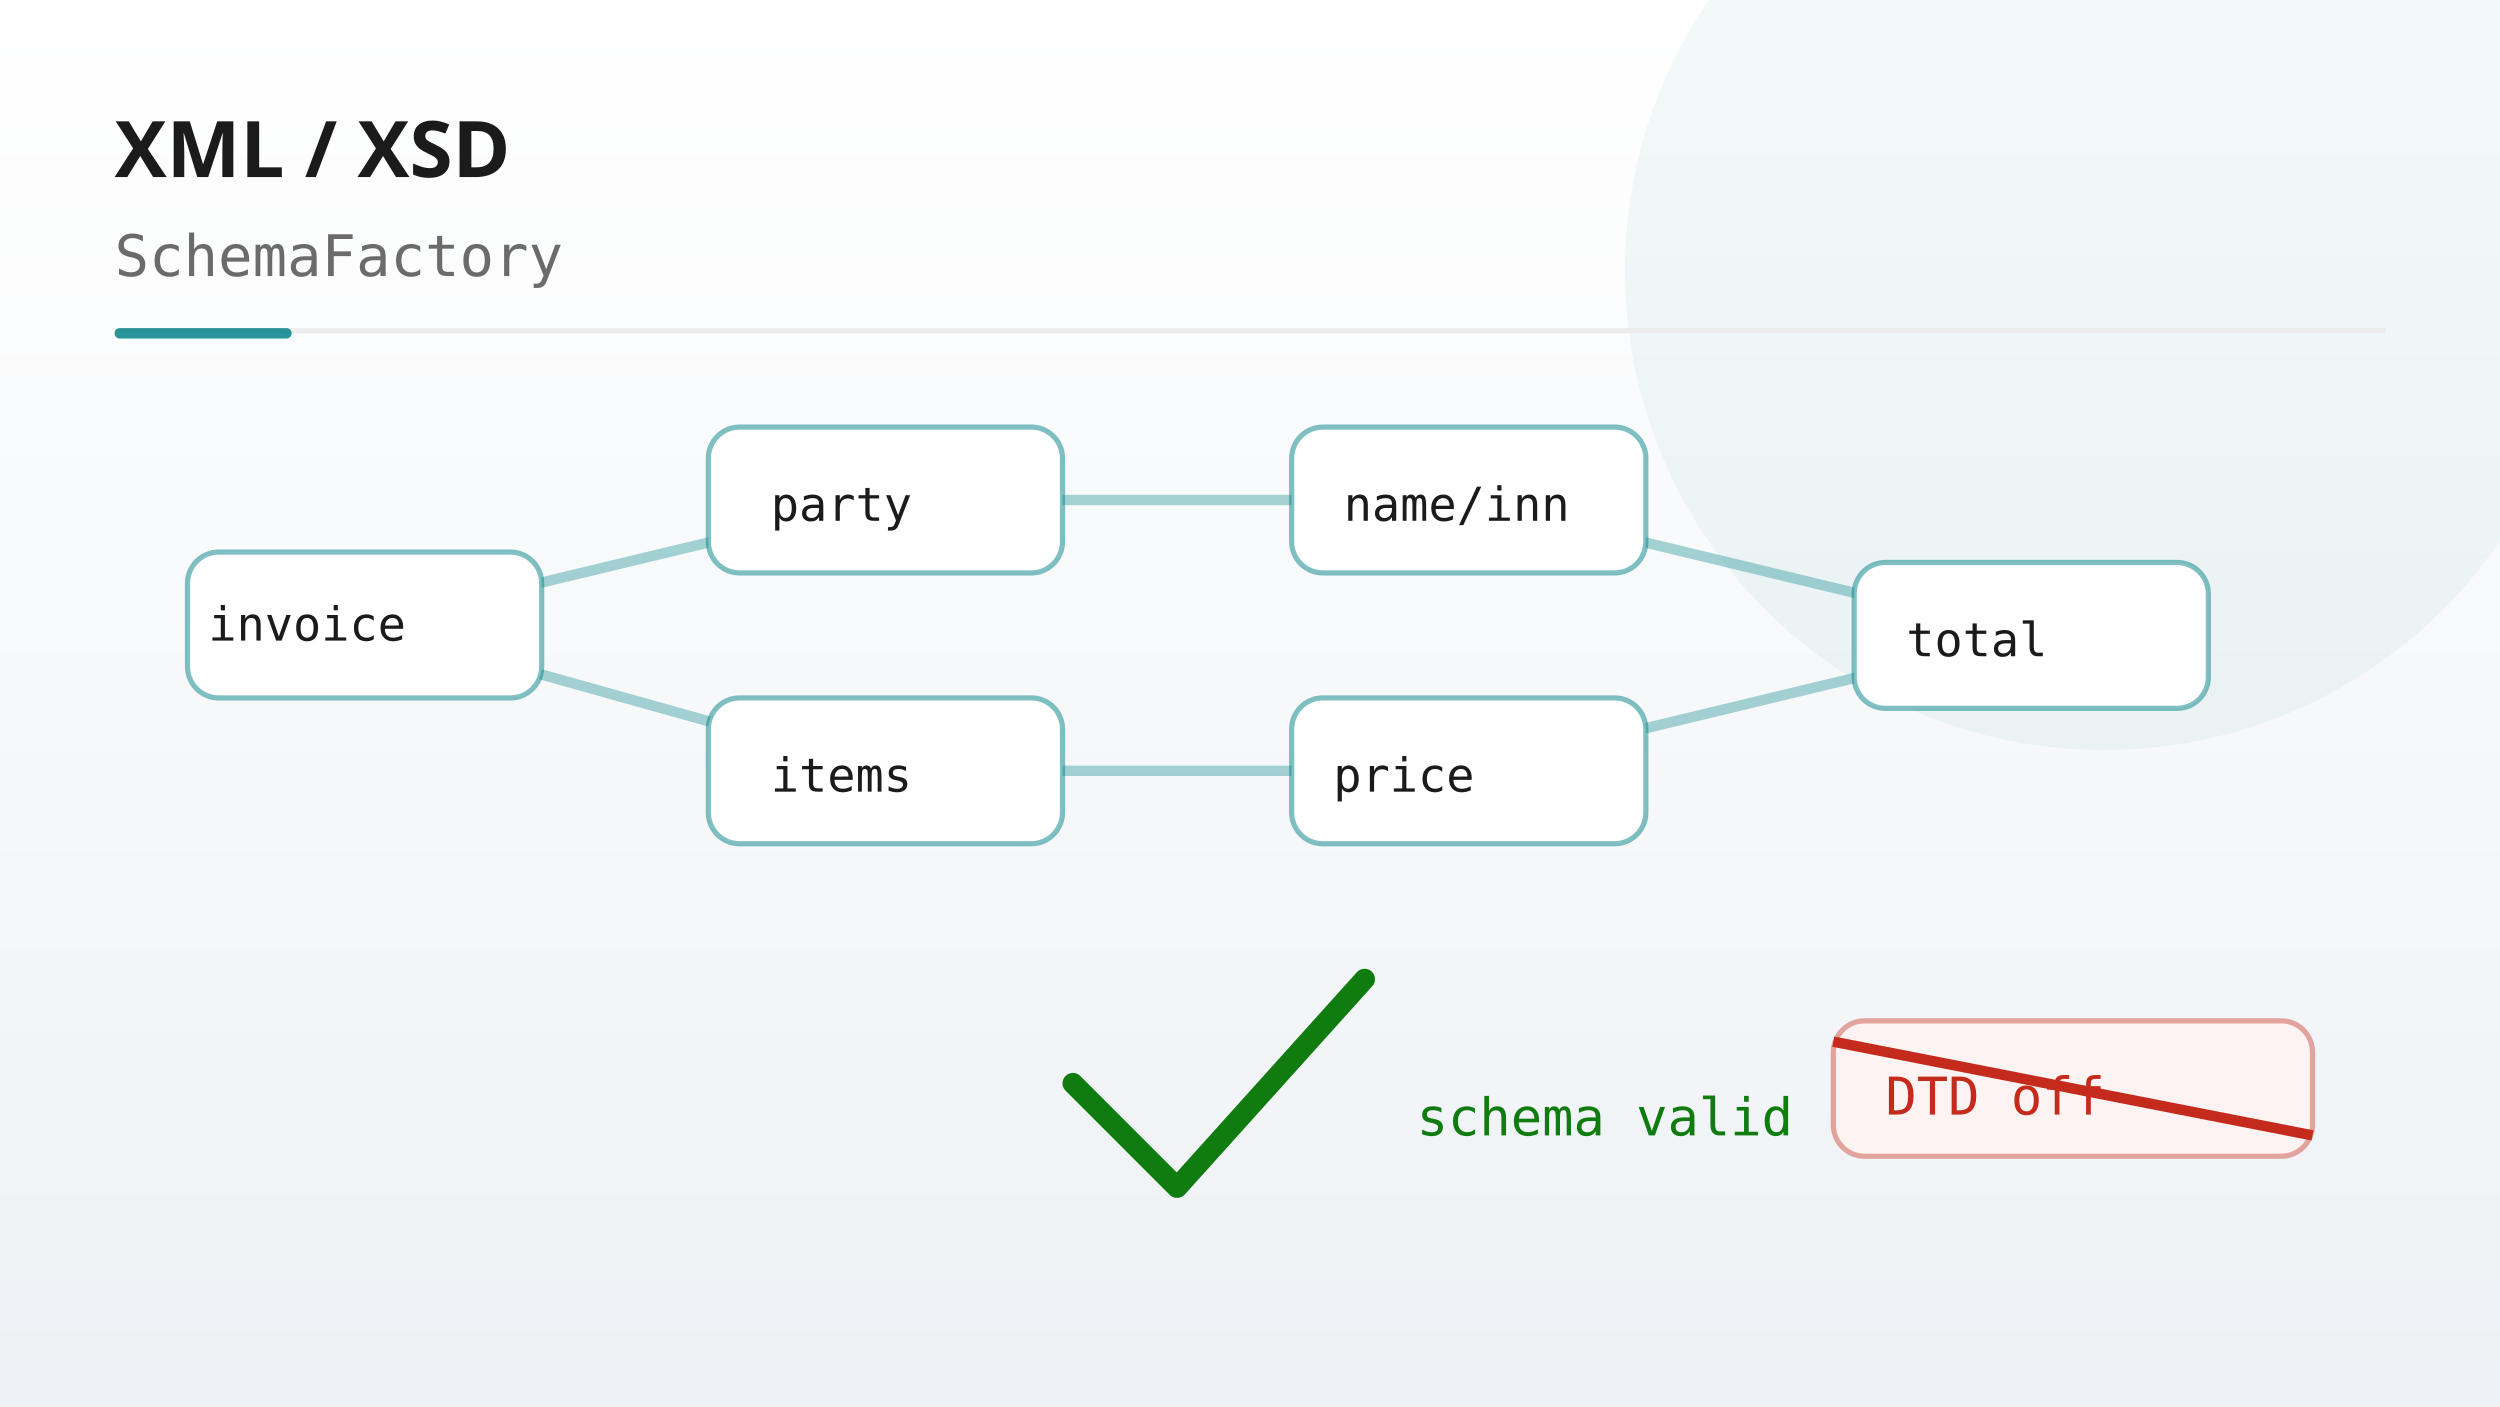
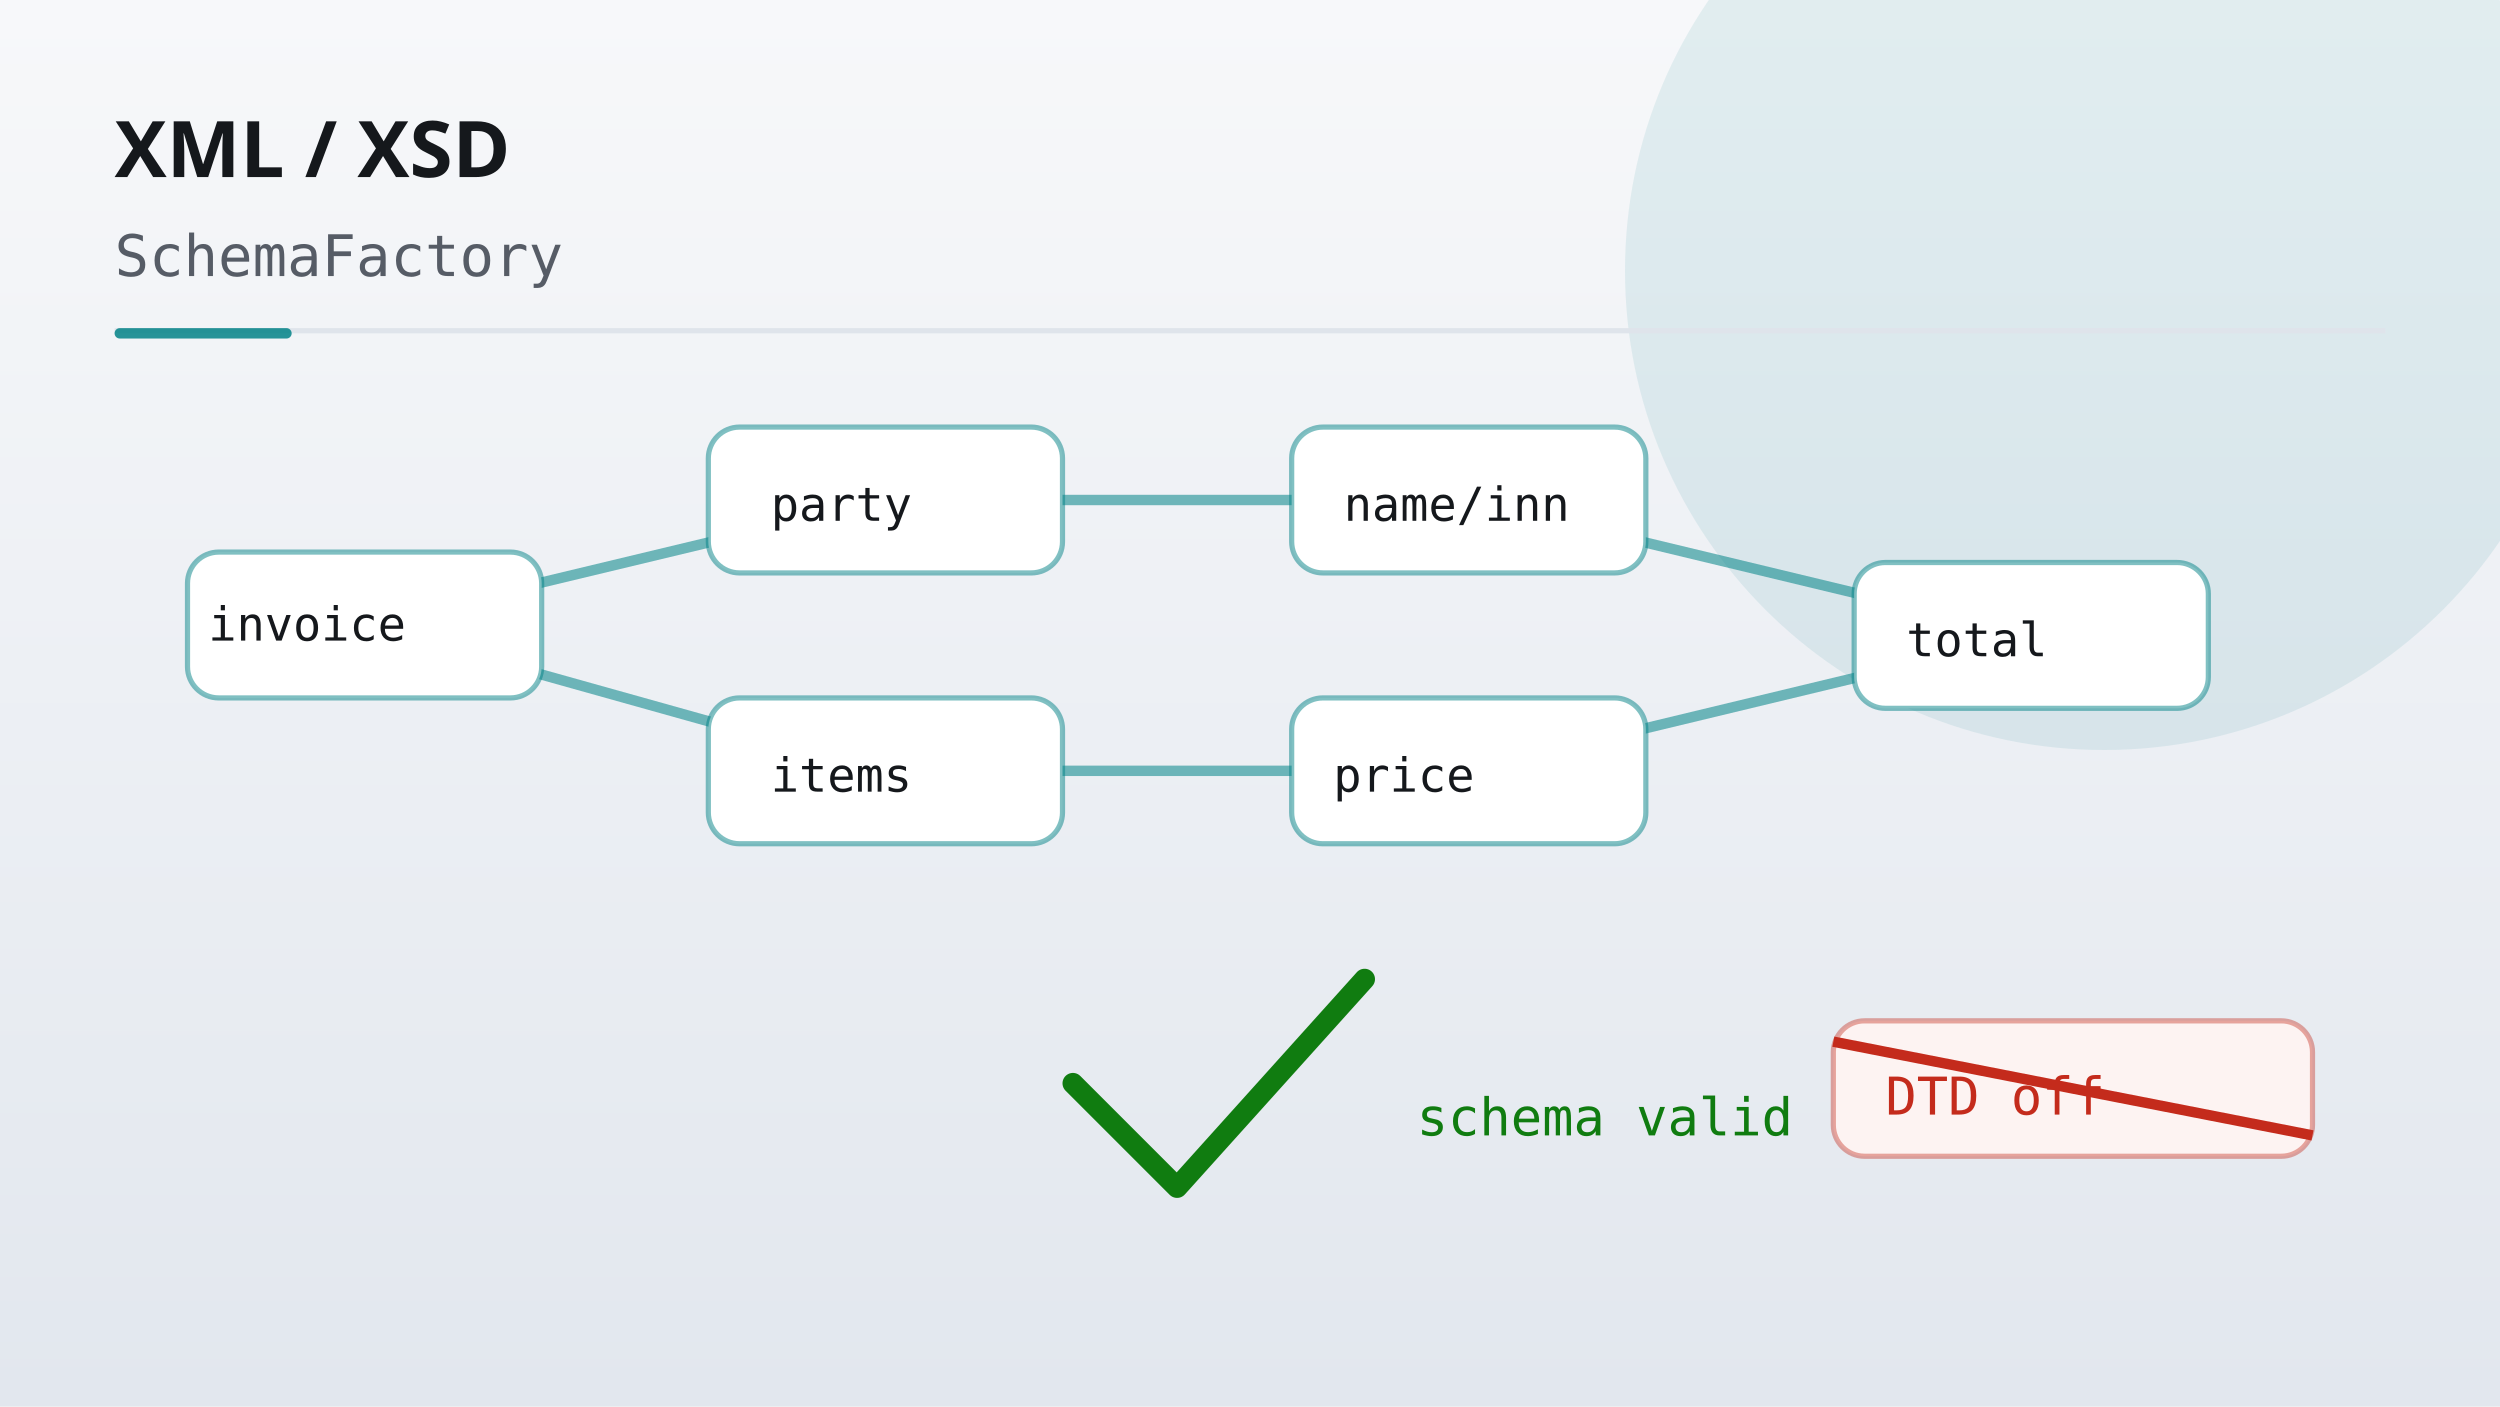
<svg xmlns="http://www.w3.org/2000/svg" viewBox="0 0 480 270" width="480" height="270" role="img" aria-label="XML / XSD">
  <defs>
    <linearGradient id="bg-p6" x1="0" y1="0" x2="0" y2="1">
-       <stop offset="0%" stop-color="#ffffff" />
-       <stop offset="100%" stop-color="#eef1f5" />
+       <stop offset="0%" stop-color="#f7f8fa" />
+       <stop offset="100%" stop-color="#e2e7ee" />
    </linearGradient>
    <linearGradient id="line-p6" x1="0" y1="0" x2="1" y2="0">
      <stop offset="0%" stop-color="#038387" stop-opacity="0.2" />
      <stop offset="50%" stop-color="#038387" stop-opacity="0.9" />
      <stop offset="100%" stop-color="#038387" stop-opacity="0.2" />
    </linearGradient>
-     <filter id="sh-p6" x="-20%" y="-20%" width="140%" height="160%">
-       <feDropShadow dx="0" dy="1" stdDeviation="2" flood-color="#0f172a" flood-opacity="0.10" />
+     <filter id="sh-p6" x="-14%" y="-18%" width="128%" height="160%">
+       <feDropShadow dx="0" dy="2" stdDeviation="2.6" flood-color="#1a2129" flood-opacity="0.30" />
    </filter>
  </defs>
  <rect width="480" height="270" fill="url(#bg-p6)" />
-   <circle cx="404" cy="52" r="92" fill="#038387" fill-opacity="0.05" />
-   <text x="22" y="34" font-family="'Segoe UI Variable Text', 'Segoe UI', system-ui, sans-serif" font-size="15" font-weight="600" fill="#1b1b1b">XML / XSD</text>
-   <text x="22" y="53" font-family="'Cascadia Code', 'Cascadia Mono', Consolas, monospace" font-size="11" fill="#6b6b6b">SchemaFactory</text>
-   <rect x="22" y="63" width="436" height="1" fill="#ececec" />
+   <circle cx="404" cy="52" r="92" fill="#038387" fill-opacity="0.09" />
+   <text x="22" y="34" font-family="'Segoe UI Variable Text', 'Segoe UI', system-ui, sans-serif" font-size="15" font-weight="600" fill="#15181c">XML / XSD</text>
+   <text x="22" y="53" font-family="'Cascadia Code', 'Cascadia Mono', Consolas, monospace" font-size="11" fill="#565c66">SchemaFactory</text>
+   <rect x="22" y="63" width="436" height="1" fill="#dfe4eb" />
  <rect x="22" y="63" width="34" height="2" rx="1" fill="#038387" fill-opacity="0.85" />
-   <line x1="70" y1="120" x2="170" y2="96" stroke="#038387" stroke-opacity="0.35" stroke-width="2" />
-   <line x1="70" y1="120" x2="170" y2="148" stroke="#038387" stroke-opacity="0.35" stroke-width="2" />
-   <line x1="170" y1="96" x2="282" y2="96" stroke="#038387" stroke-opacity="0.35" stroke-width="2" />
-   <line x1="170" y1="148" x2="282" y2="148" stroke="#038387" stroke-opacity="0.35" stroke-width="2" />
-   <line x1="282" y1="96" x2="390" y2="122" stroke="#038387" stroke-opacity="0.35" stroke-width="2" />
-   <line x1="282" y1="148" x2="390" y2="122" stroke="#038387" stroke-opacity="0.35" stroke-width="2" />
+   <line x1="70" y1="120" x2="170" y2="96" stroke="#038387" stroke-opacity="0.55" stroke-width="2" />
+   <line x1="70" y1="120" x2="170" y2="148" stroke="#038387" stroke-opacity="0.55" stroke-width="2" />
+   <line x1="170" y1="96" x2="282" y2="96" stroke="#038387" stroke-opacity="0.55" stroke-width="2" />
+   <line x1="170" y1="148" x2="282" y2="148" stroke="#038387" stroke-opacity="0.55" stroke-width="2" />
+   <line x1="282" y1="96" x2="390" y2="122" stroke="#038387" stroke-opacity="0.55" stroke-width="2" />
+   <line x1="282" y1="148" x2="390" y2="122" stroke="#038387" stroke-opacity="0.55" stroke-width="2" />
  <rect x="36" y="106" width="68" height="28" rx="6" fill="#ffffff" stroke="#038387" stroke-opacity="0.5">
    <animate attributeName="stroke-opacity" values="0.15;0.85;0.15" dur="3s" begin="0.0s" repeatCount="indefinite" />
  </rect>
  <rect x="136" y="82" width="68" height="28" rx="6" fill="#ffffff" stroke="#038387" stroke-opacity="0.5">
    <animate attributeName="stroke-opacity" values="0.15;0.85;0.15" dur="3s" begin="0.25s" repeatCount="indefinite" />
  </rect>
  <rect x="136" y="134" width="68" height="28" rx="6" fill="#ffffff" stroke="#038387" stroke-opacity="0.5">
    <animate attributeName="stroke-opacity" values="0.15;0.85;0.15" dur="3s" begin="0.5s" repeatCount="indefinite" />
  </rect>
  <rect x="248" y="82" width="68" height="28" rx="6" fill="#ffffff" stroke="#038387" stroke-opacity="0.5">
    <animate attributeName="stroke-opacity" values="0.15;0.85;0.15" dur="3s" begin="0.75s" repeatCount="indefinite" />
  </rect>
  <rect x="248" y="134" width="68" height="28" rx="6" fill="#ffffff" stroke="#038387" stroke-opacity="0.5">
    <animate attributeName="stroke-opacity" values="0.15;0.85;0.15" dur="3s" begin="1.0s" repeatCount="indefinite" />
  </rect>
  <rect x="356" y="108" width="68" height="28" rx="6" fill="#ffffff" stroke="#038387" stroke-opacity="0.5">
    <animate attributeName="stroke-opacity" values="0.15;0.85;0.15" dur="3s" begin="1.25s" repeatCount="indefinite" />
  </rect>
-   <text x="40" y="123" font-family="'Cascadia Code', 'Cascadia Mono', Consolas, monospace" font-size="9" font-weight="400" fill="#1b1b1b">invoice</text>
-   <text x="148" y="100" font-family="'Cascadia Code', 'Cascadia Mono', Consolas, monospace" font-size="9" font-weight="400" fill="#1b1b1b">party</text>
-   <text x="148" y="152" font-family="'Cascadia Code', 'Cascadia Mono', Consolas, monospace" font-size="9" font-weight="400" fill="#1b1b1b">items</text>
-   <text x="258" y="100" font-family="'Cascadia Code', 'Cascadia Mono', Consolas, monospace" font-size="9" font-weight="400" fill="#1b1b1b">name/inn</text>
-   <text x="256" y="152" font-family="'Cascadia Code', 'Cascadia Mono', Consolas, monospace" font-size="9" font-weight="400" fill="#1b1b1b">price</text>
-   <text x="366" y="126" font-family="'Cascadia Code', 'Cascadia Mono', Consolas, monospace" font-size="9" font-weight="400" fill="#1b1b1b">total</text>
+   <text x="40" y="123" font-family="'Cascadia Code', 'Cascadia Mono', Consolas, monospace" font-size="9" font-weight="400" fill="#15181c">invoice</text>
+   <text x="148" y="100" font-family="'Cascadia Code', 'Cascadia Mono', Consolas, monospace" font-size="9" font-weight="400" fill="#15181c">party</text>
+   <text x="148" y="152" font-family="'Cascadia Code', 'Cascadia Mono', Consolas, monospace" font-size="9" font-weight="400" fill="#15181c">items</text>
+   <text x="258" y="100" font-family="'Cascadia Code', 'Cascadia Mono', Consolas, monospace" font-size="9" font-weight="400" fill="#15181c">name/inn</text>
+   <text x="256" y="152" font-family="'Cascadia Code', 'Cascadia Mono', Consolas, monospace" font-size="9" font-weight="400" fill="#15181c">price</text>
+   <text x="366" y="126" font-family="'Cascadia Code', 'Cascadia Mono', Consolas, monospace" font-size="9" font-weight="400" fill="#15181c">total</text>
  <path d="M206 208 L226 228 L262 188" fill="none" stroke="#107c10" stroke-width="4" stroke-linecap="round" stroke-linejoin="round" stroke-dasharray="90 90">
    <animate attributeName="stroke-dashoffset" values="90;0;0;90" keyTimes="0;0.45;0.8;1" dur="4s" repeatCount="indefinite" />
  </path>
  <text x="272" y="218" font-family="'Cascadia Code', 'Cascadia Mono', Consolas, monospace" font-size="10" font-weight="400" fill="#107c10">schema valid</text>
  <g>
    <rect x="352" y="196" width="92" height="26" rx="6" fill="#fdf3f2" stroke="#c42b1c" stroke-opacity="0.4" />
    <text x="362" y="214" font-family="'Cascadia Code', 'Cascadia Mono', Consolas, monospace" font-size="10" fill="#c42b1c">DTD off</text>
    <line x1="352" y1="200" x2="444" y2="218" stroke="#c42b1c" stroke-width="2">
      <animate attributeName="opacity" values="0.15;1;0.15" dur="2.2s" repeatCount="indefinite" />
    </line>
  </g>
</svg>
